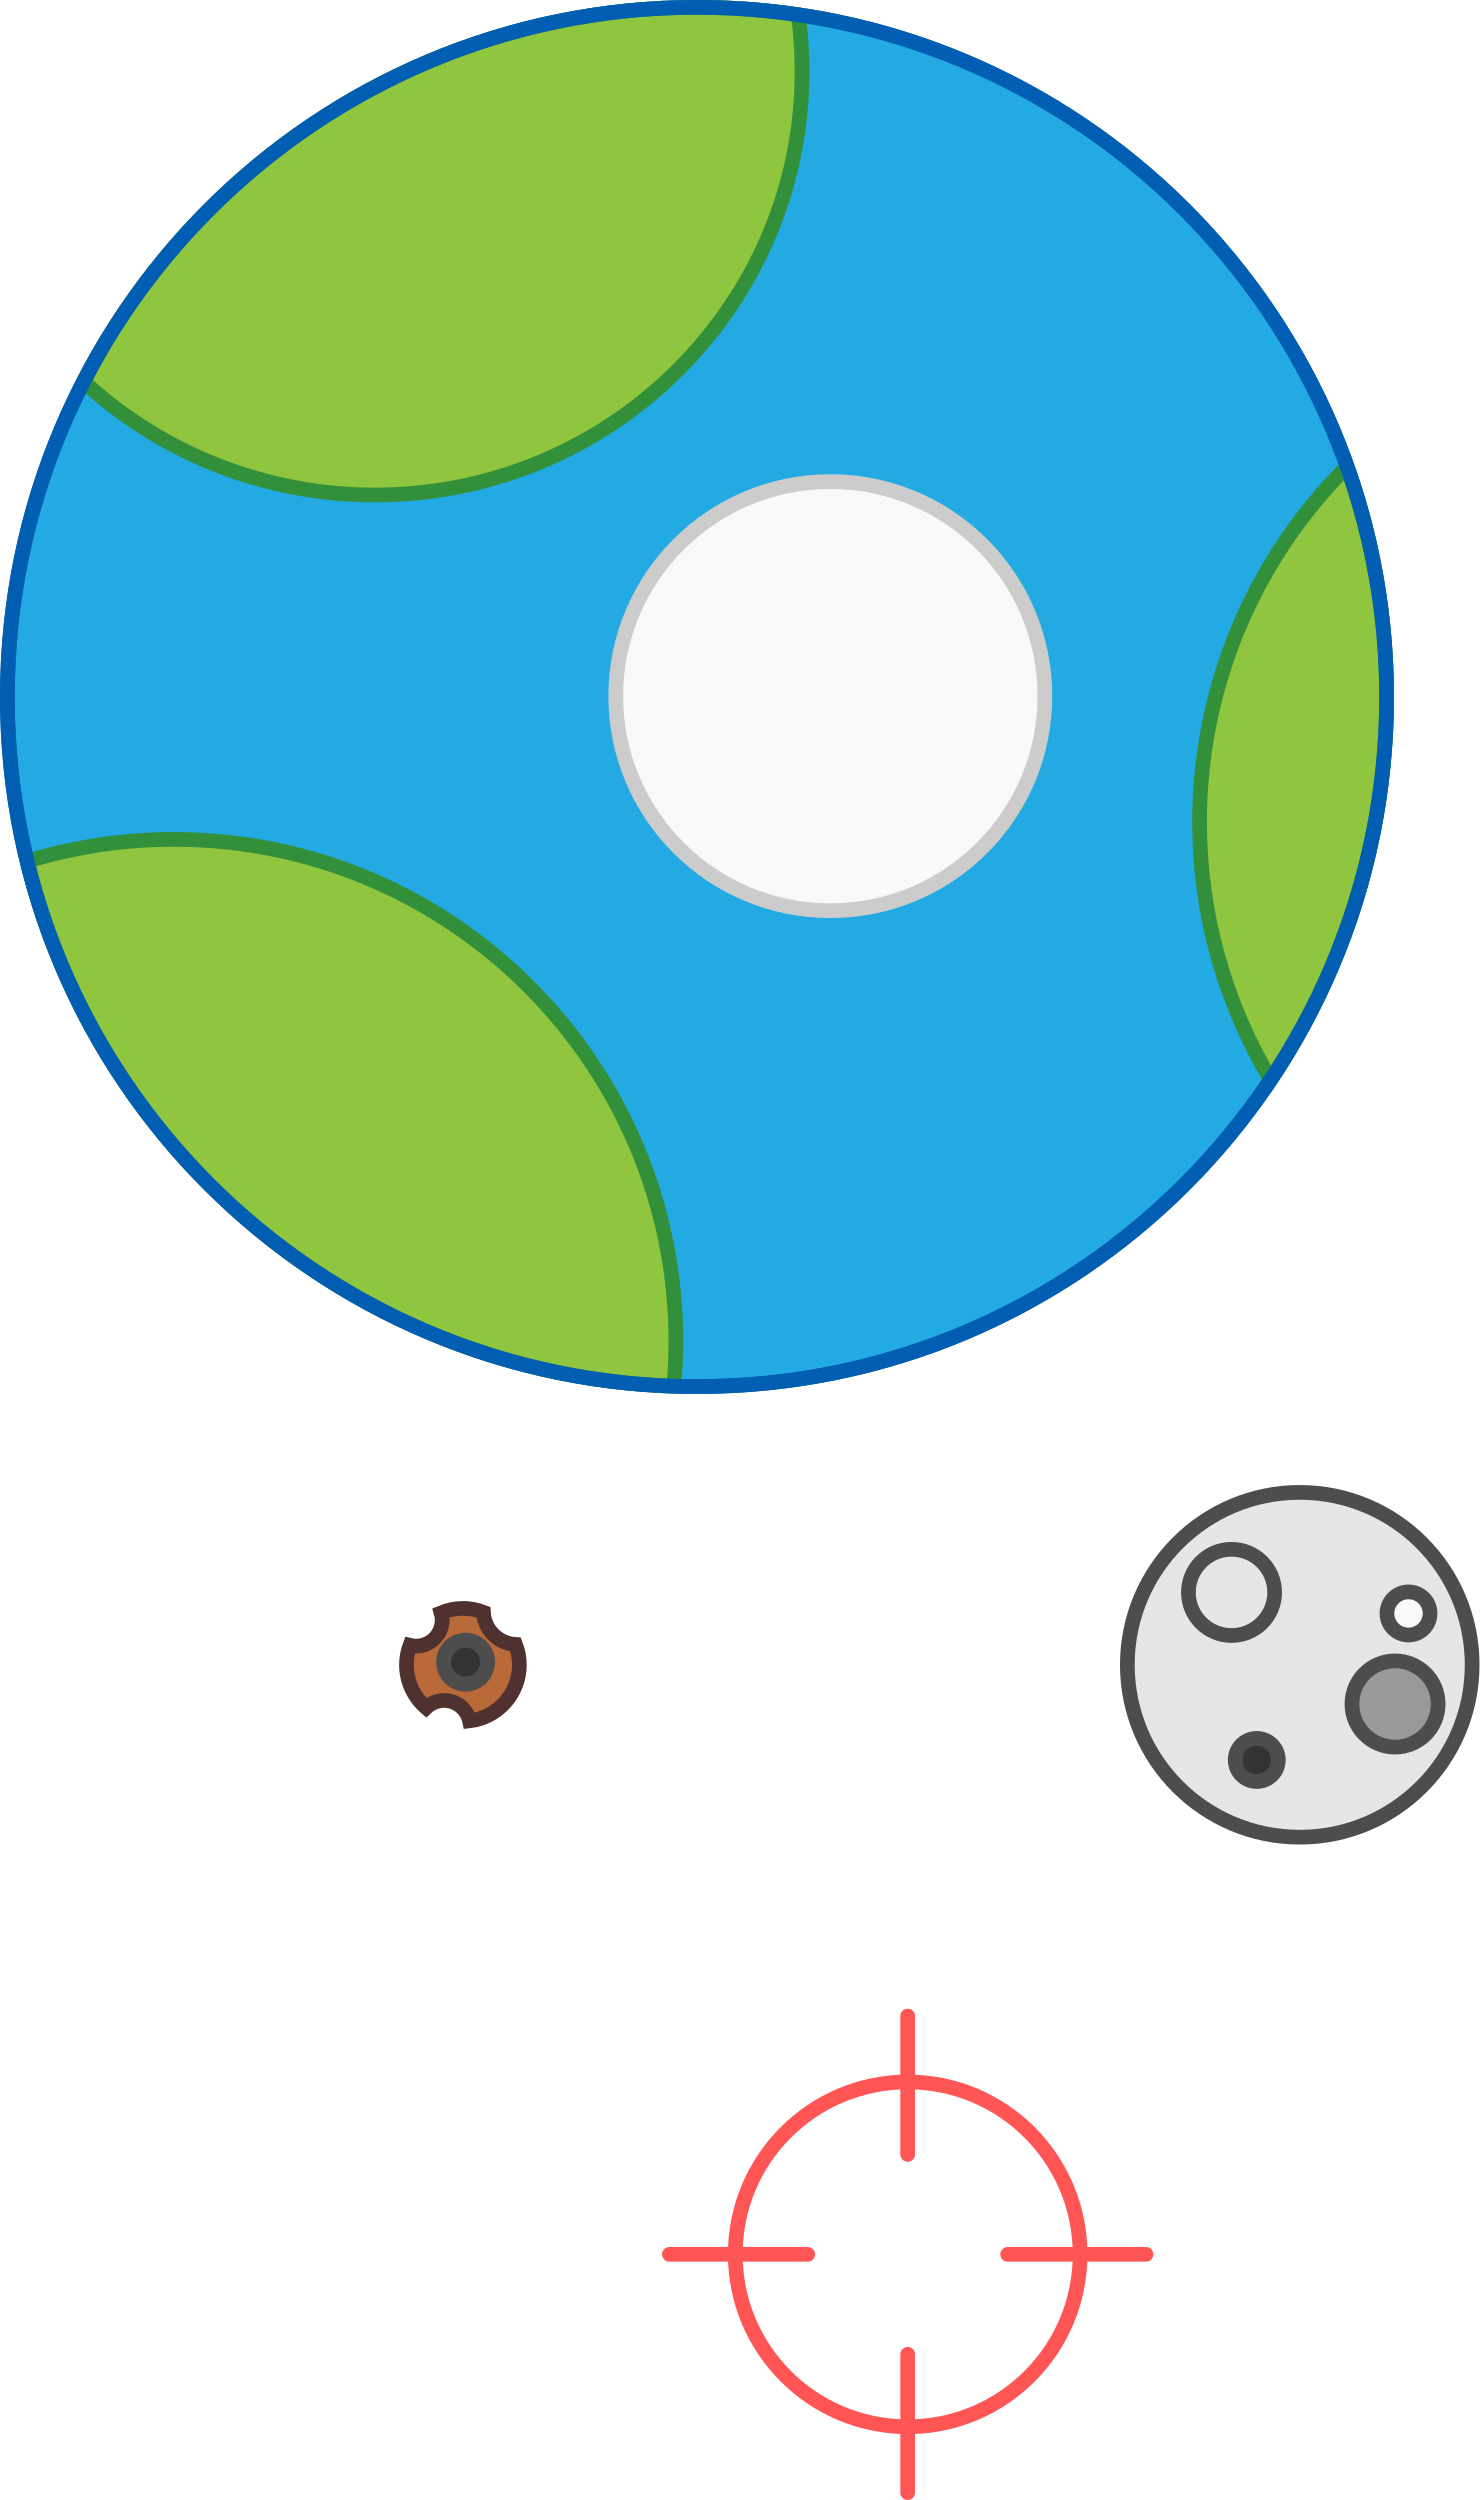
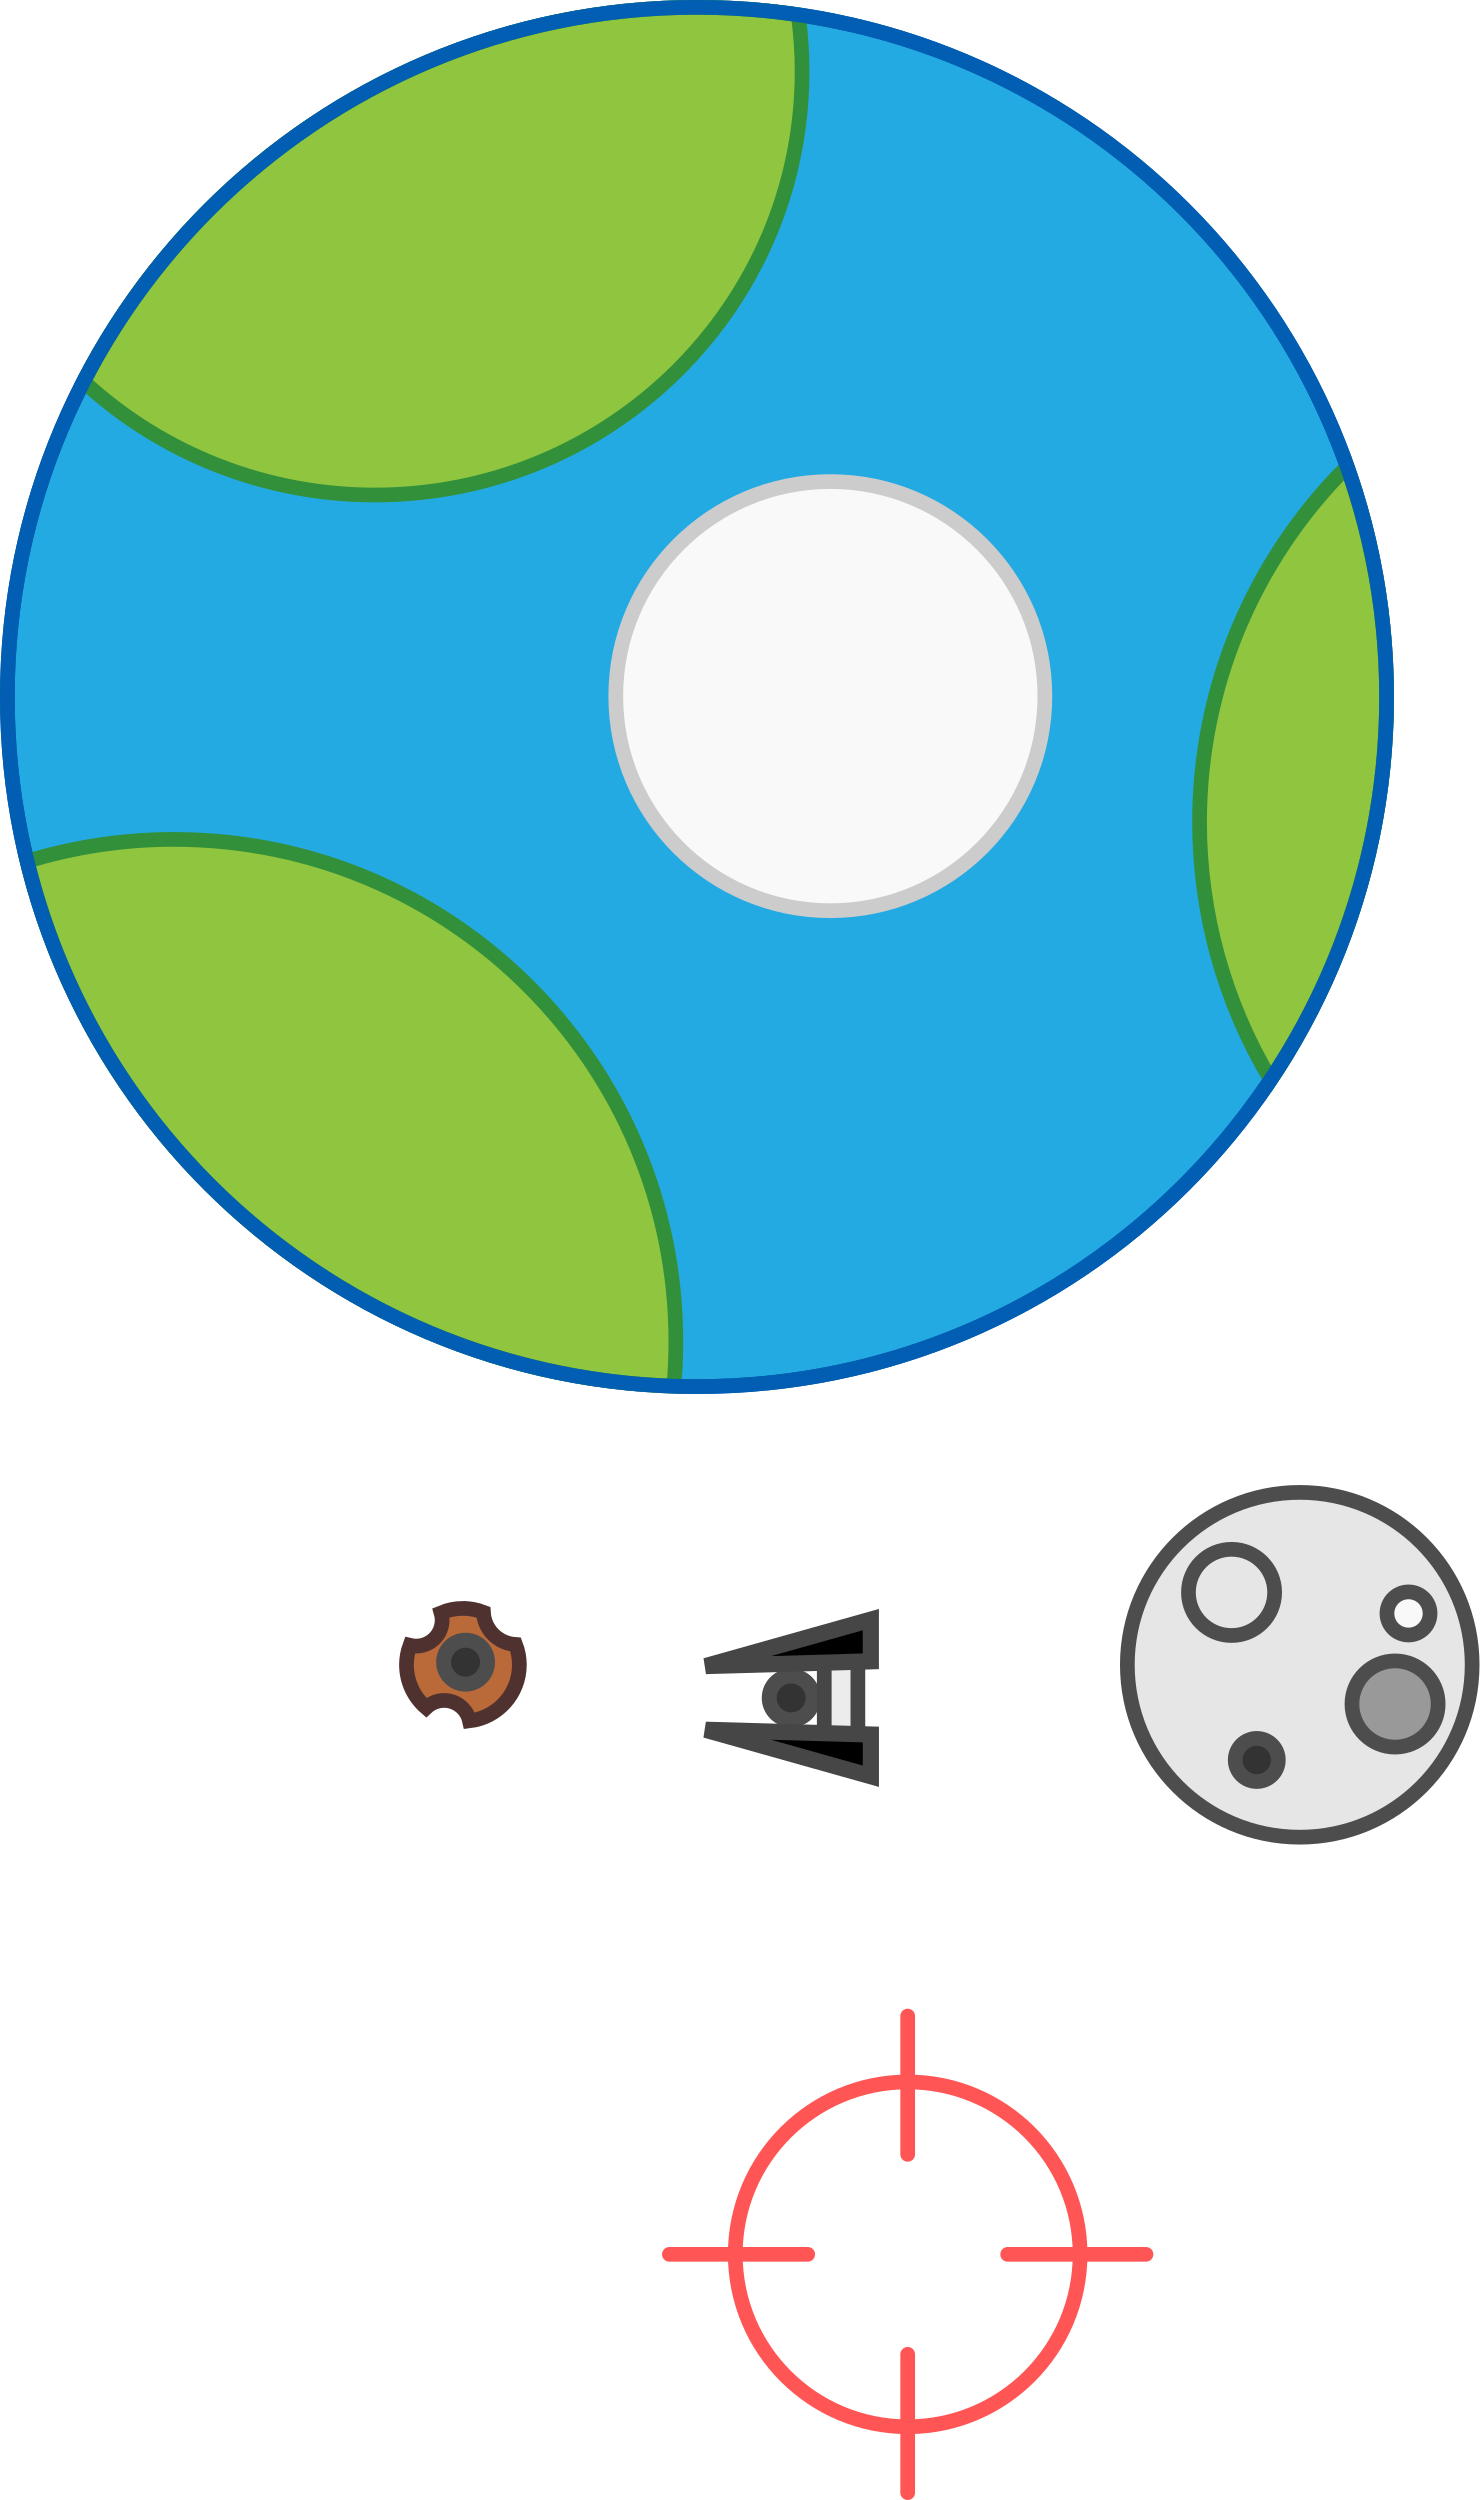
<svg xmlns="http://www.w3.org/2000/svg" width="301.662mm" height="509.736mm" viewBox="0 0 301.662 509.736" version="1.1" id="svg8">
  <defs id="defs2" />
  <g id="layer1" transform="translate(183.076,161.4324)">
    <g id="g857" transform="translate(1.425509,30.22079)">
      <circle style="fill:#e6e6e6;stroke:#4d4d4d;stroke-width:3;stroke-miterlimit:4;stroke-dasharray:none" id="path10" cx="80.509" cy="147.789" r="35.152" />
      <circle style="fill:#e6e6e6;stroke:#4d4d4d;stroke-width:3;stroke-miterlimit:4;stroke-dasharray:none" id="circle835" cx="66.603" cy="133.03" r="8.788" />
      <circle style="fill:#f9f9f9;stroke:#4d4d4d;stroke-width:3;stroke-miterlimit:4;stroke-dasharray:none" id="circle837" cx="102.686" cy="137.32" r="4.394" />
      <circle style="fill:#333333;stroke:#4d4d4d;stroke-width:3;stroke-miterlimit:4;stroke-dasharray:none" id="circle839" cx="71.747" cy="167.192" r="4.394" />
      <circle style="fill:#999999;stroke:#4d4d4d;stroke-width:3;stroke-miterlimit:4;stroke-dasharray:none" id="circle841" cx="99.941" cy="155.784" r="8.788" />
    </g>
    <g id="g890" transform="translate(23.64999,-26.62411)">
      <circle style="fill:#24aae2;fill-opacity:1;stroke:#025eb2;stroke-width:3;stroke-miterlimit:4;stroke-dasharray:none;stroke-opacity:1" id="circle843" cx="-64.618" cy="7.3" r="140.608" />
      <path id="circle854" style="fill:#8fc53f;fill-opacity:1;stroke:#32903a;stroke-width:11.339;stroke-miterlimit:4;stroke-dasharray:none;stroke-opacity:1" d="m -648.105,137.346 a 386.899,386.899 0 0 0 -112.248,16.857 531.432,531.432 0 0 0 498.32,404.52 386.899,386.899 0 0 0 1.539,-34.479 386.899,386.899 0 0 0 -386.898,-386.898 386.899,386.899 0 0 0 -0.713,0 z" transform="scale(0.2645833)" />
      <path id="circle861" style="fill:#8fc53f;fill-opacity:1;stroke:#32903a;stroke-width:11.339;stroke-miterlimit:4;stroke-dasharray:none;stroke-opacity:1" d="M 256.695,-149.883 A 386.899,386.899 0 0 0 143.072,123.998 386.899,386.899 0 0 0 197.873,322.494 531.432,531.432 0 0 0 287.207,27.59 531.432,531.432 0 0 0 256.695,-149.883 Z" transform="scale(0.2645833)" />
      <path id="circle863" style="fill:#8fc53f;fill-opacity:1;stroke:#32903a;stroke-width:11.339;stroke-miterlimit:4;stroke-dasharray:none;stroke-opacity:1" d="m -245.441,-503.842 a 531.432,531.432 0 0 0 -471.391,288.406 329.334,326.412 0 0 0 224.279,87.391 329.334,326.412 0 0 0 329.334,-326.412 329.334,326.412 0 0 0 -2.955,-43.621 531.432,531.432 0 0 0 -78.051,-5.764 531.432,531.432 0 0 0 -1.217,0 z" transform="scale(0.2645833)" />
      <ellipse style="fill:#f9f9f9;fill-opacity:1;stroke:#cccccc;stroke-width:3;stroke-miterlimit:4;stroke-dasharray:none;stroke-opacity:1" id="ellipse865" cx="-37.428" cy="7.13" rx="43.748" ry="43.748" />
      <circle style="fill:none;fill-opacity:1;stroke:#025eb2;stroke-width:3;stroke-miterlimit:4;stroke-dasharray:none;stroke-opacity:1" id="circle882" cx="-64.618" cy="7.3" r="140.608" />
    </g>
    <g id="g855">
      <path id="circle940" style="fill:#ba6939;fill-opacity:1;stroke:#4f322f;stroke-width:11.339;stroke-miterlimit:4;stroke-dasharray:none;stroke-opacity:1" d="m -335.318,629.328 a 43.498,43.498 0 0 0 -16.697,3.379 20.062,20.062 0 0 1 0.807,5.629 20.062,20.062 0 0 1 -20.062,20.062 20.062,20.062 0 0 1 -4.762,-0.576 43.498,43.498 0 0 0 -2.672,15.004 43.498,43.498 0 0 0 15.156,32.996 20.062,20.062 77.605 0 1 9.549,-5.084 20.062,20.062 77.605 0 1 23.9,15.285 43.498,43.498 0 0 0 38.391,-43.197 43.498,43.498 0 0 0 -2.914,-15.65 26.515,26.764 56.873 0 1 -20.602,-11.916 26.515,26.764 56.873 0 1 -4.238,-12.98 43.498,43.498 0 0 0 -15.744,-2.951 43.498,43.498 0 0 0 -0.111,0 z" transform="scale(0.2645833)" />
      <ellipse style="fill:#333333;stroke:#4d4d4d;stroke-width:3.054;stroke-miterlimit:4;stroke-dasharray:none" id="circle839-0" cx="-88.148" cy="177.474" rx="4.473" ry="4.473" />
    </g>
    <g id="g922">
      <circle style="fill:none;stroke:#ff5555;stroke-width:3;stroke-miterlimit:4;stroke-dasharray:none" id="path10-0" cx="1.996" cy="298.216" r="35.152" />
      <path style="fill:none;stroke:#ff5555;stroke-width:3;stroke-linecap:round;stroke-linejoin:miter;stroke-miterlimit:4;stroke-dasharray:none;stroke-opacity:1" d="m -46.591,298.216 h 28.199" id="path903" />
      <path style="fill:none;stroke:#ff5555;stroke-width:3;stroke-linecap:round;stroke-linejoin:miter;stroke-miterlimit:4;stroke-dasharray:none;stroke-opacity:1" d="M 22.383,298.216 H 50.583" id="path911" />
      <path style="fill:none;stroke:#ff5555;stroke-width:3;stroke-linecap:round;stroke-linejoin:miter;stroke-miterlimit:4;stroke-dasharray:none;stroke-opacity:1" d="m 1.996,277.829 v -28.199" id="path913" />
      <path style="fill:none;stroke:#ff5555;stroke-width:3;stroke-linecap:round;stroke-linejoin:miter;stroke-miterlimit:4;stroke-dasharray:none;stroke-opacity:1" d="M 1.996,346.803 V 318.604" id="path915" />
    </g>
+     <g id="g978" transform="rotate(-90,-19.4557,185.7193)">
+       <g id="g47" transform="translate(0.9535369,0.03174464)">
+         <g id="g873">
+           <g id="g900">
+             <g id="g908">
+               <ellipse style="fill:#333333;stroke:#4d4d4d;stroke-width:3.054;stroke-miterlimit:4;stroke-dasharray:none" id="circle839-0-0" cx="-19.456" cy="183.383" rx="4.473" ry="4.473" />
+               <rect style="fill:#ececec;stroke:#464646;stroke-width:3;stroke-linecap:round;stroke-miterlimit:4;stroke-dasharray:none;stroke-opacity:1" id="rect143" width="14.926" height="6.858" x="-26.919" y="190.127" />
+               <path style="fill:#000000;stroke:#464646;stroke-width:3.301;stroke-linecap:butt;stroke-linejoin:miter;stroke-miterlimit:4;stroke-dasharray:none;stroke-opacity:1" d="m -26.919,199.631 h -8.509 l 9.48,-33.689 z" id="path970" />
+               <path style="fill:#000000;stroke:#464646;stroke-width:3.299;stroke-linecap:butt;stroke-linejoin:miter;stroke-miterlimit:4;stroke-dasharray:none;stroke-opacity:1" d="m -11.99,199.626 h 8.503 l -9.473,-33.668 z" id="path972" />
+             </g>
+           </g>
+         </g>
+       </g>
+     </g>
  </g>
</svg>
